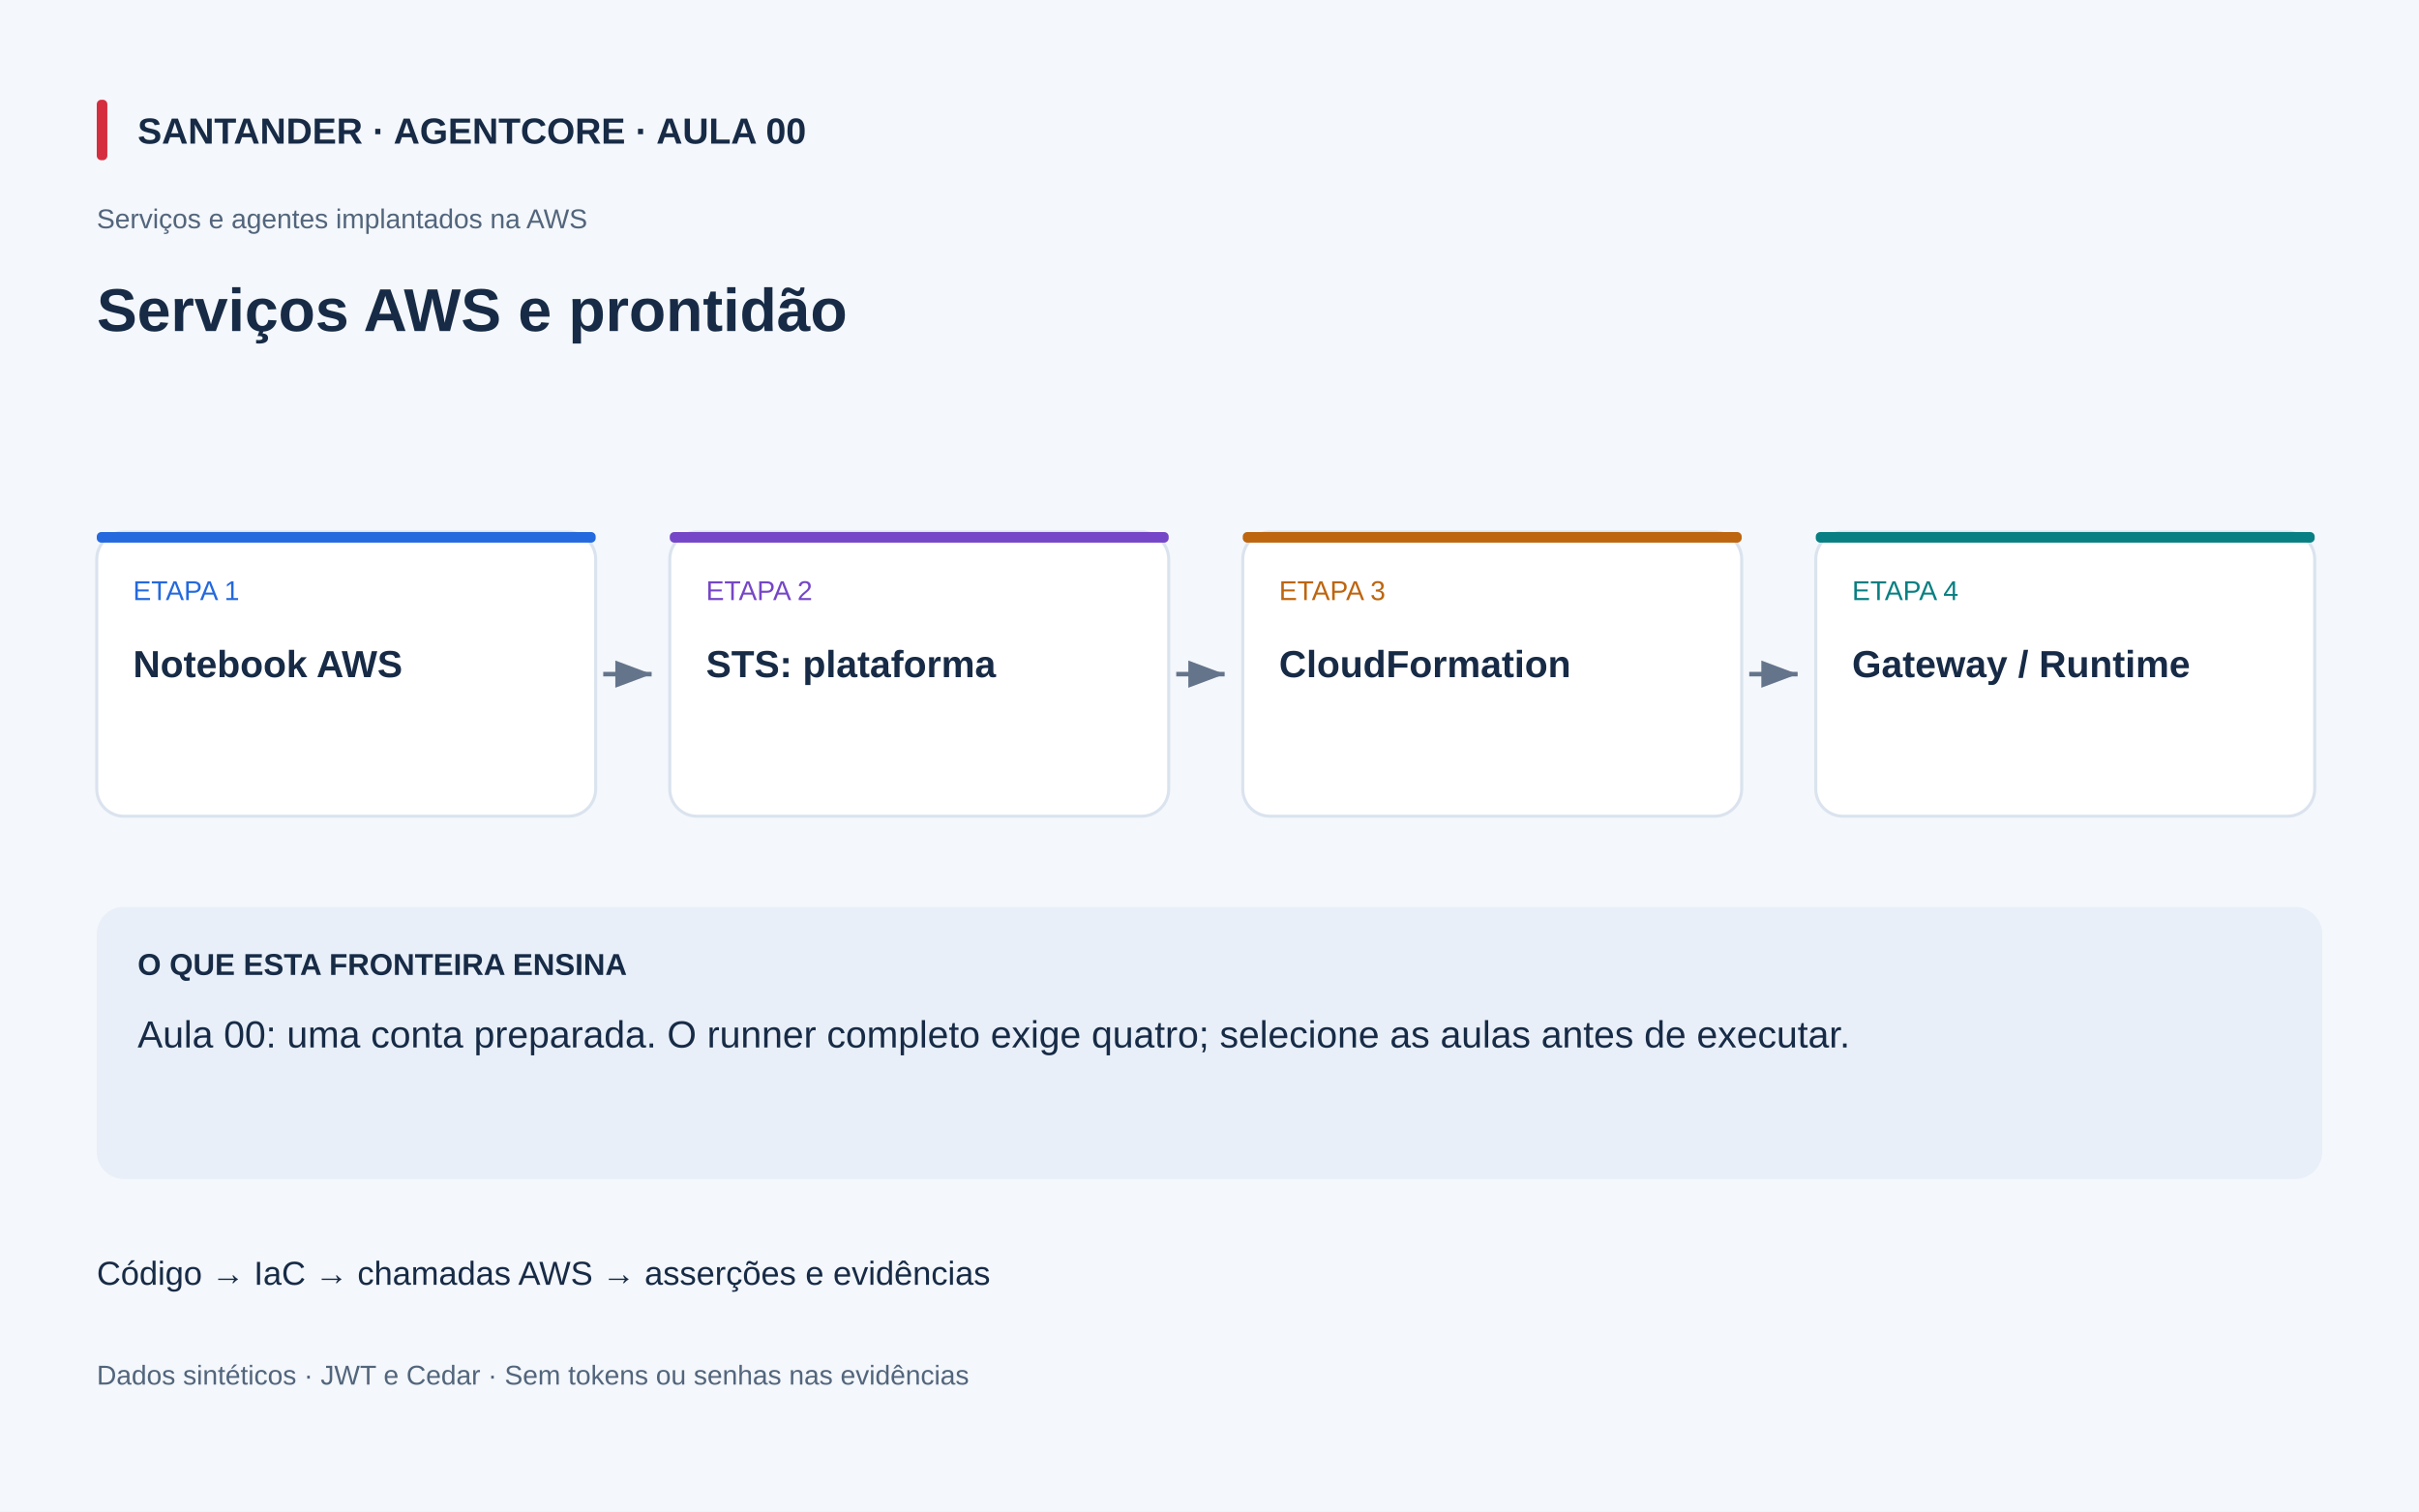
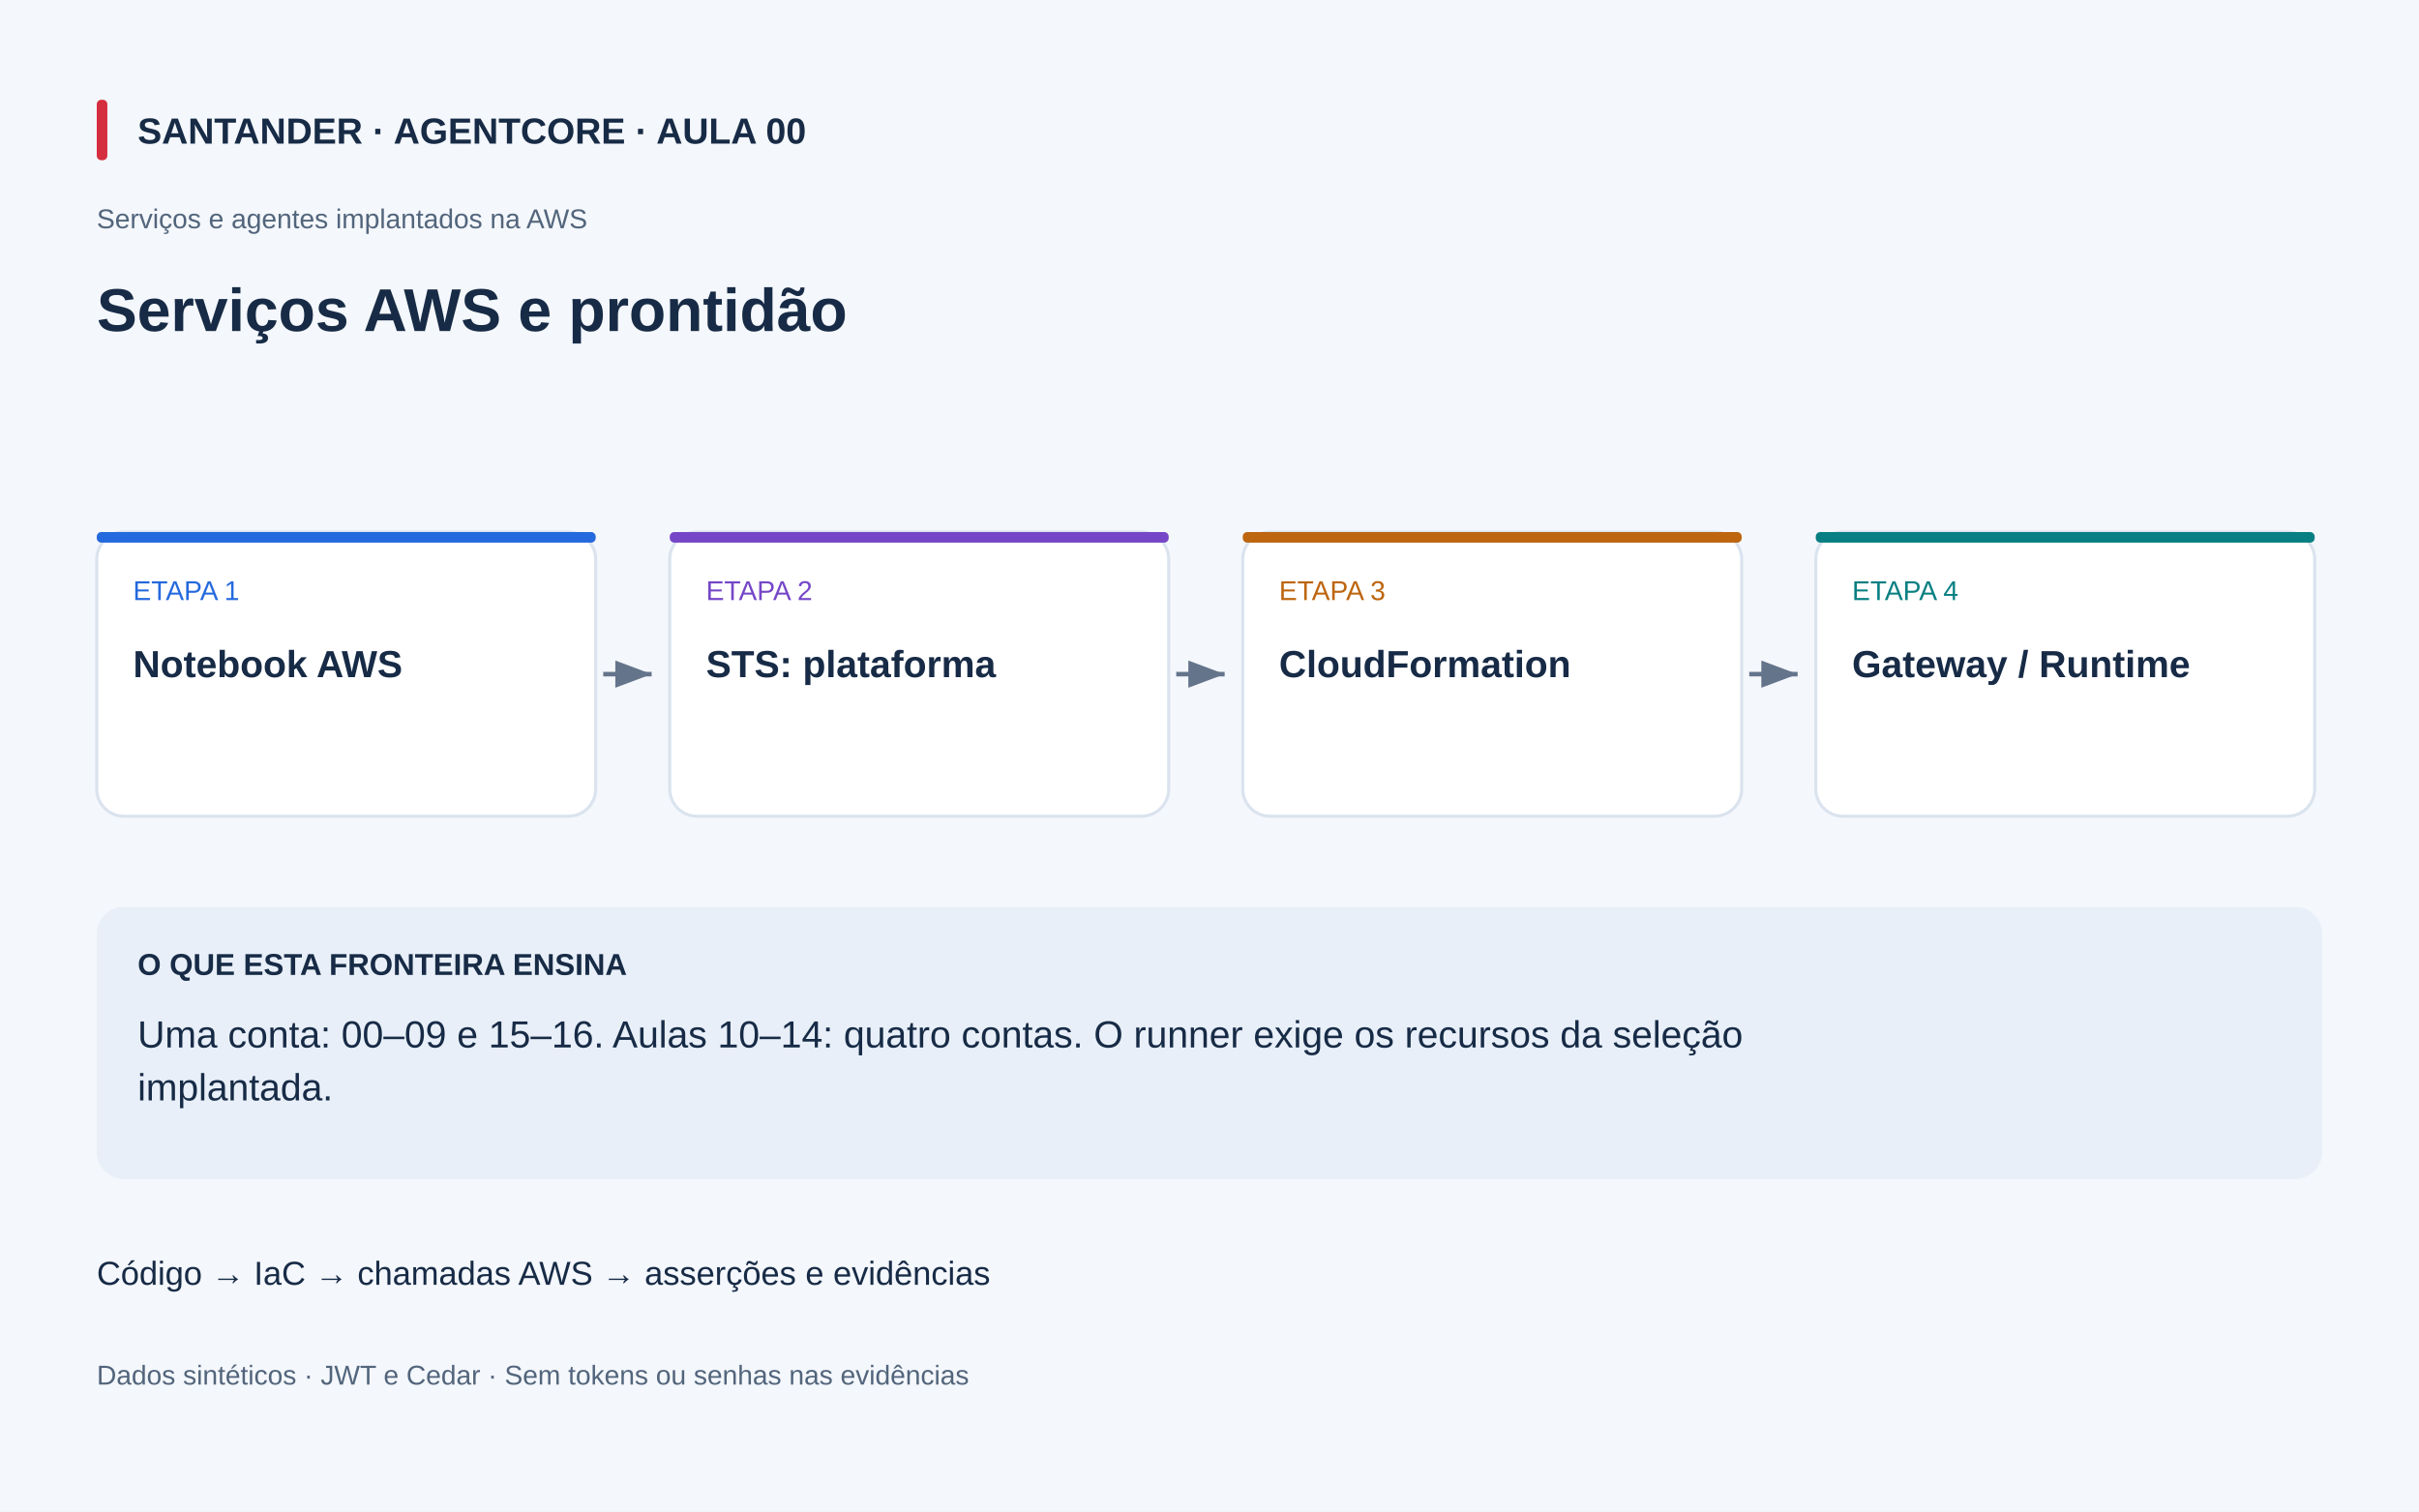
<svg xmlns="http://www.w3.org/2000/svg" width="1600" height="1000" viewBox="0 0 1600 1000" role="img" aria-labelledby="title desc">
  <rect width="1600" height="1000" fill="#f4f7fb" />
  <defs>
    <marker id="arrow" markerWidth="10" markerHeight="10" refX="8" refY="3" orient="auto">
      <path d="M0,0 L8,3 L0,6" fill="#64748b" />
    </marker>
  </defs>
  <g font-family="Arial,Helvetica,sans-serif" fill="#172b46">
    <rect x="64" y="66" width="7" height="40" rx="3" fill="#d52e3f" />
    <text x="91" y="95" font-size="24" font-weight="700">SANTANDER · AGENTCORE · AULA 00</text>
    <text x="64" y="151" font-size="18" fill="#52657c">Serviços e agentes implantados na AWS</text>
    <text x="64" y="219" font-size="40" font-weight="700">Serviços AWS e prontidão</text>
    <rect x="64" y="352" width="330" height="188" rx="18" fill="white" stroke="#dae3ee" stroke-width="2" />
    <rect x="64" y="352" width="330" height="7" rx="3" fill="#2469dd" />
    <text x="88" y="397" font-size="18" fill="#2469dd">ETAPA 1</text>
    <text x="88" y="448" font-size="25" font-weight="700">Notebook AWS</text>
    <path d="M399,446 H431" stroke="#64748b" stroke-width="3" marker-end="url(#arrow)" />
    <rect x="443" y="352" width="330" height="188" rx="18" fill="white" stroke="#dae3ee" stroke-width="2" />
    <rect x="443" y="352" width="330" height="7" rx="3" fill="#7546c7" />
    <text x="467" y="397" font-size="18" fill="#7546c7">ETAPA 2</text>
    <text x="467" y="448" font-size="25" font-weight="700">STS: plataforma</text>
    <path d="M778,446 H810" stroke="#64748b" stroke-width="3" marker-end="url(#arrow)" />
    <rect x="822" y="352" width="330" height="188" rx="18" fill="white" stroke="#dae3ee" stroke-width="2" />
    <rect x="822" y="352" width="330" height="7" rx="3" fill="#bd650f" />
    <text x="846" y="397" font-size="18" fill="#bd650f">ETAPA 3</text>
    <text x="846" y="448" font-size="25" font-weight="700">CloudFormation</text>
    <path d="M1157,446 H1189" stroke="#64748b" stroke-width="3" marker-end="url(#arrow)" />
    <rect x="1201" y="352" width="330" height="188" rx="18" fill="white" stroke="#dae3ee" stroke-width="2" />
    <rect x="1201" y="352" width="330" height="7" rx="3" fill="#087f82" />
    <text x="1225" y="397" font-size="18" fill="#087f82">ETAPA 4</text>
    <text x="1225" y="448" font-size="25" font-weight="700">Gateway / Runtime</text>
    <rect x="64" y="600" width="1472" height="180" rx="18" fill="#e8eff8" />
    <text x="91" y="645" font-size="20" font-weight="700">O QUE ESTA FRONTEIRA ENSINA</text>
-     <text x="91" y="693" font-size="25">Aula 00: uma conta preparada. O runner completo exige quatro; selecione as aulas antes de executar.</text>
+     <text x="91" y="693" font-size="25">Uma conta: 00–09 e 15–16. Aulas 10–14: quatro contas. O runner exige os recursos da seleção</text>
+     <text x="91" y="728" font-size="25">implantada.</text>
    <text x="64" y="850" font-size="22">Código → IaC → chamadas AWS → asserções e evidências</text>
    <text x="64" y="916" font-size="18" fill="#52657c">Dados sintéticos · JWT e Cedar · Sem tokens ou senhas nas evidências</text>
  </g>
</svg>
